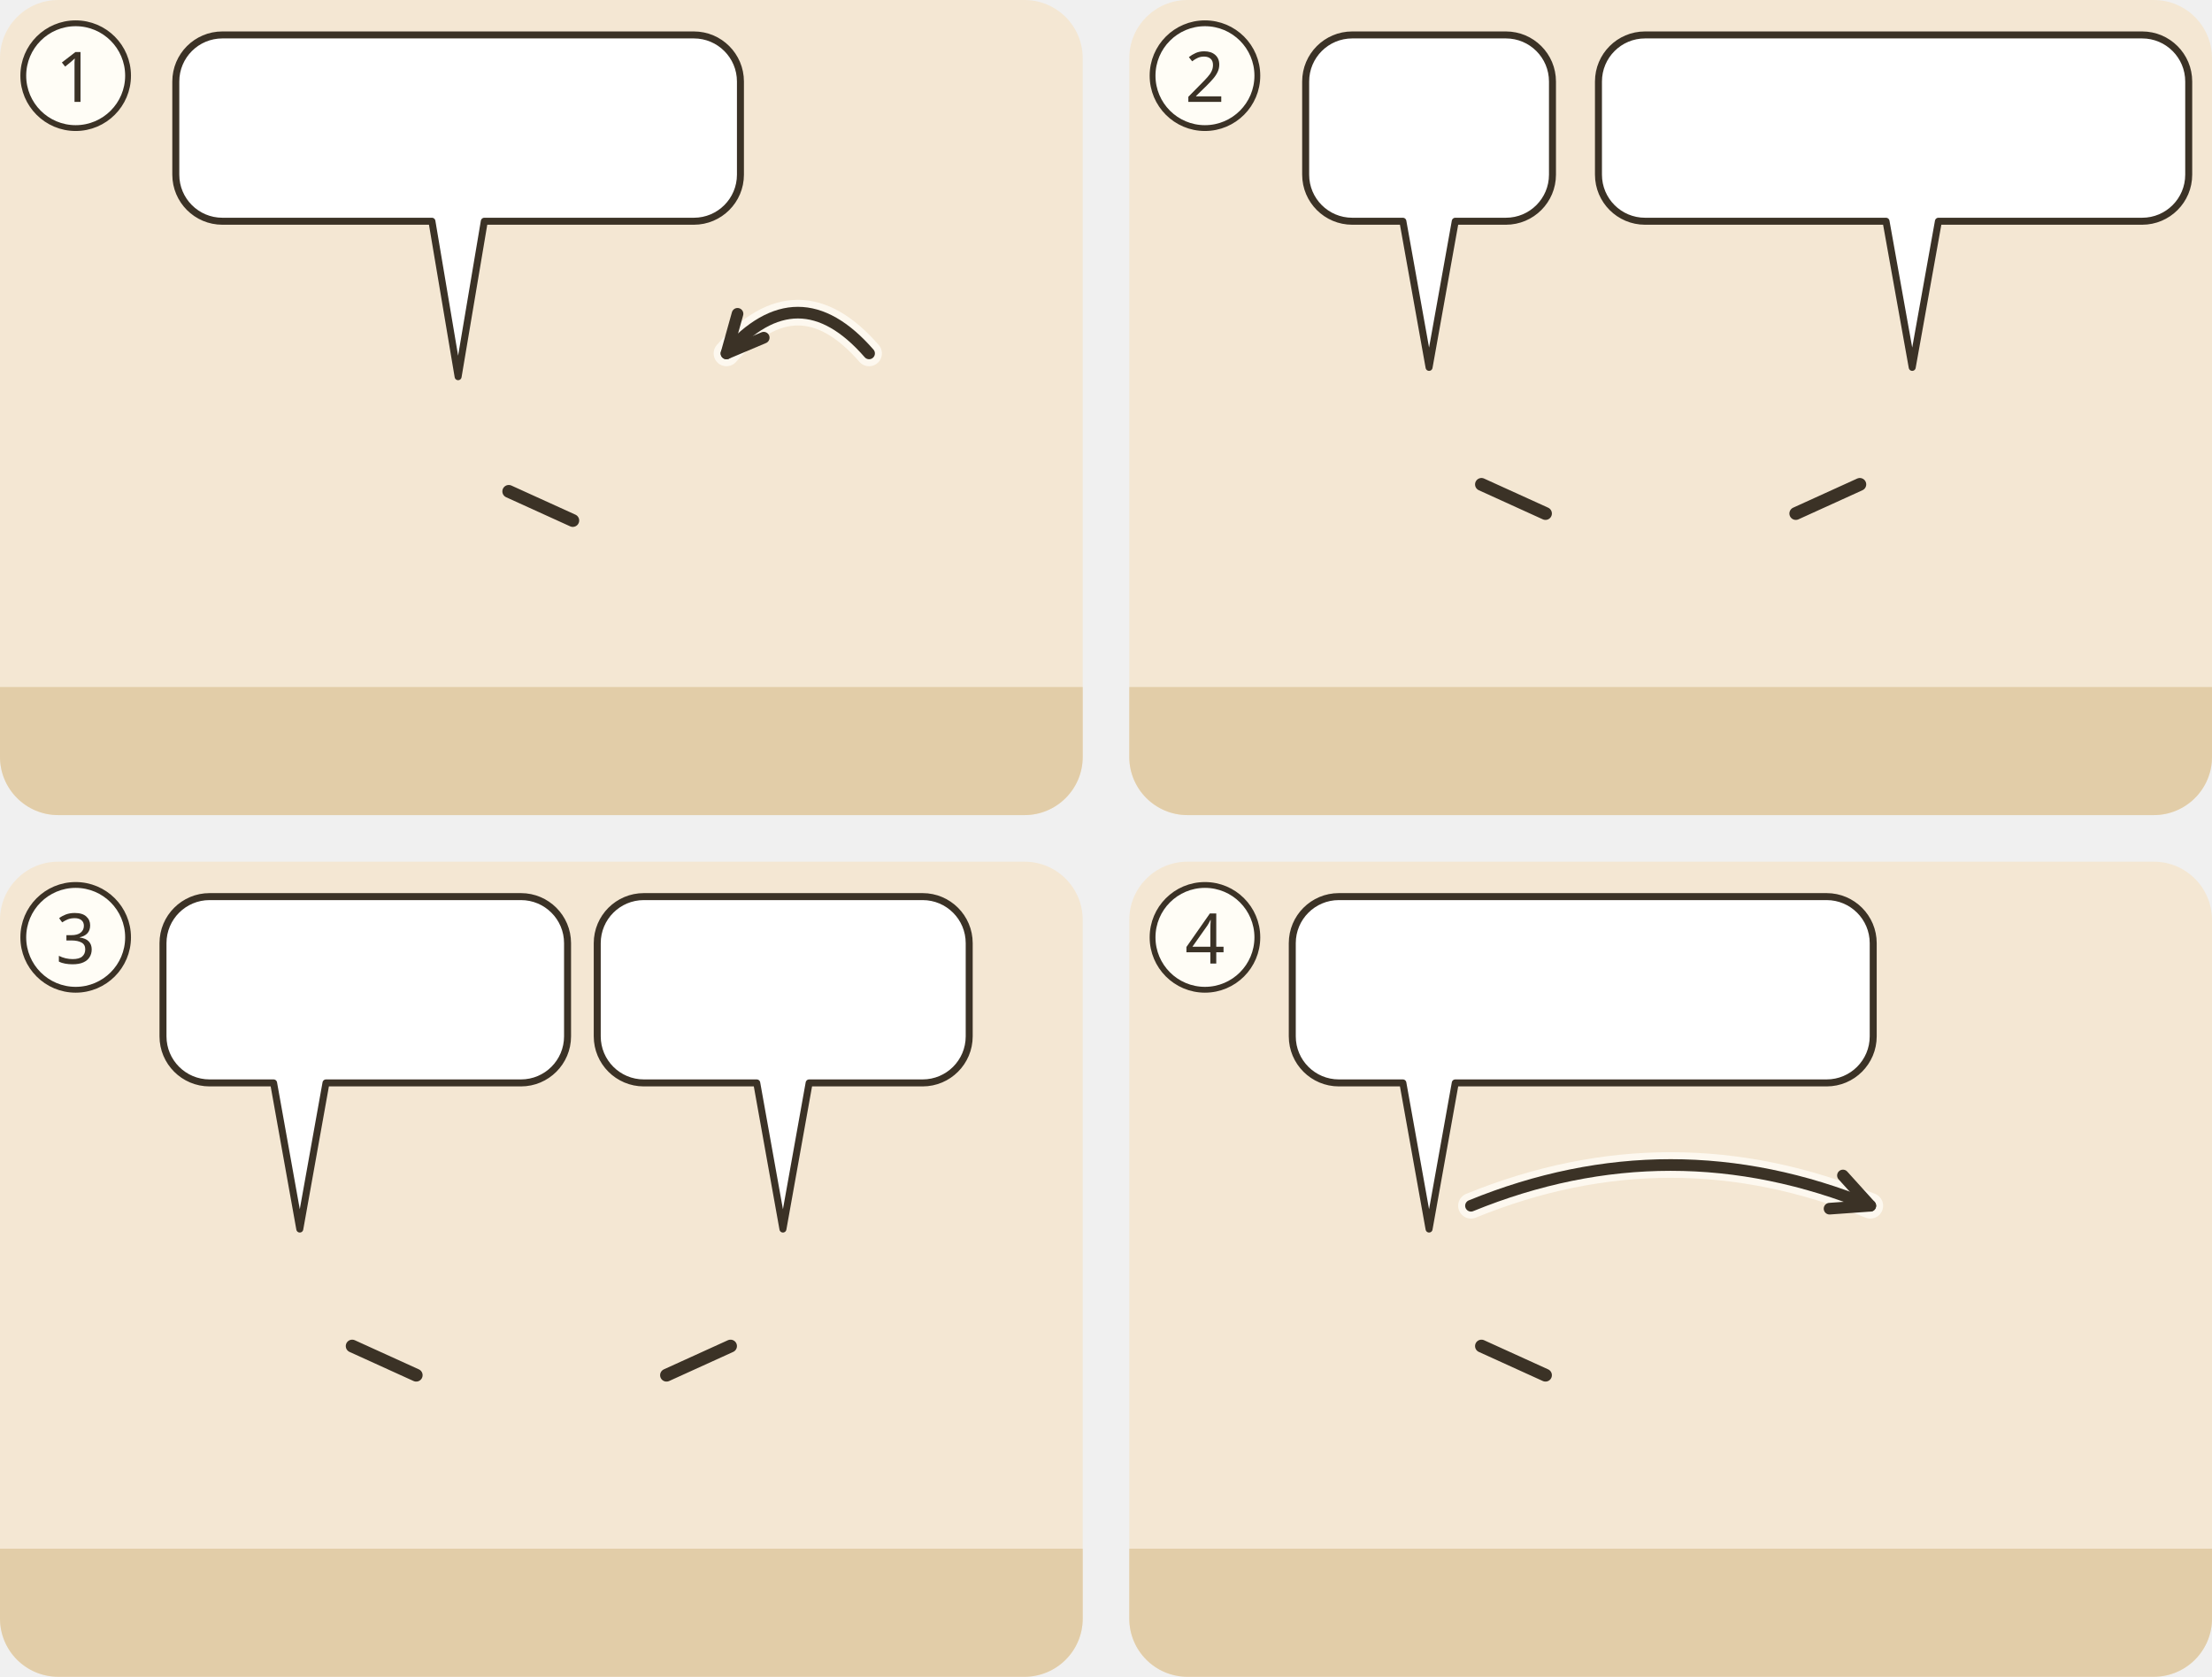
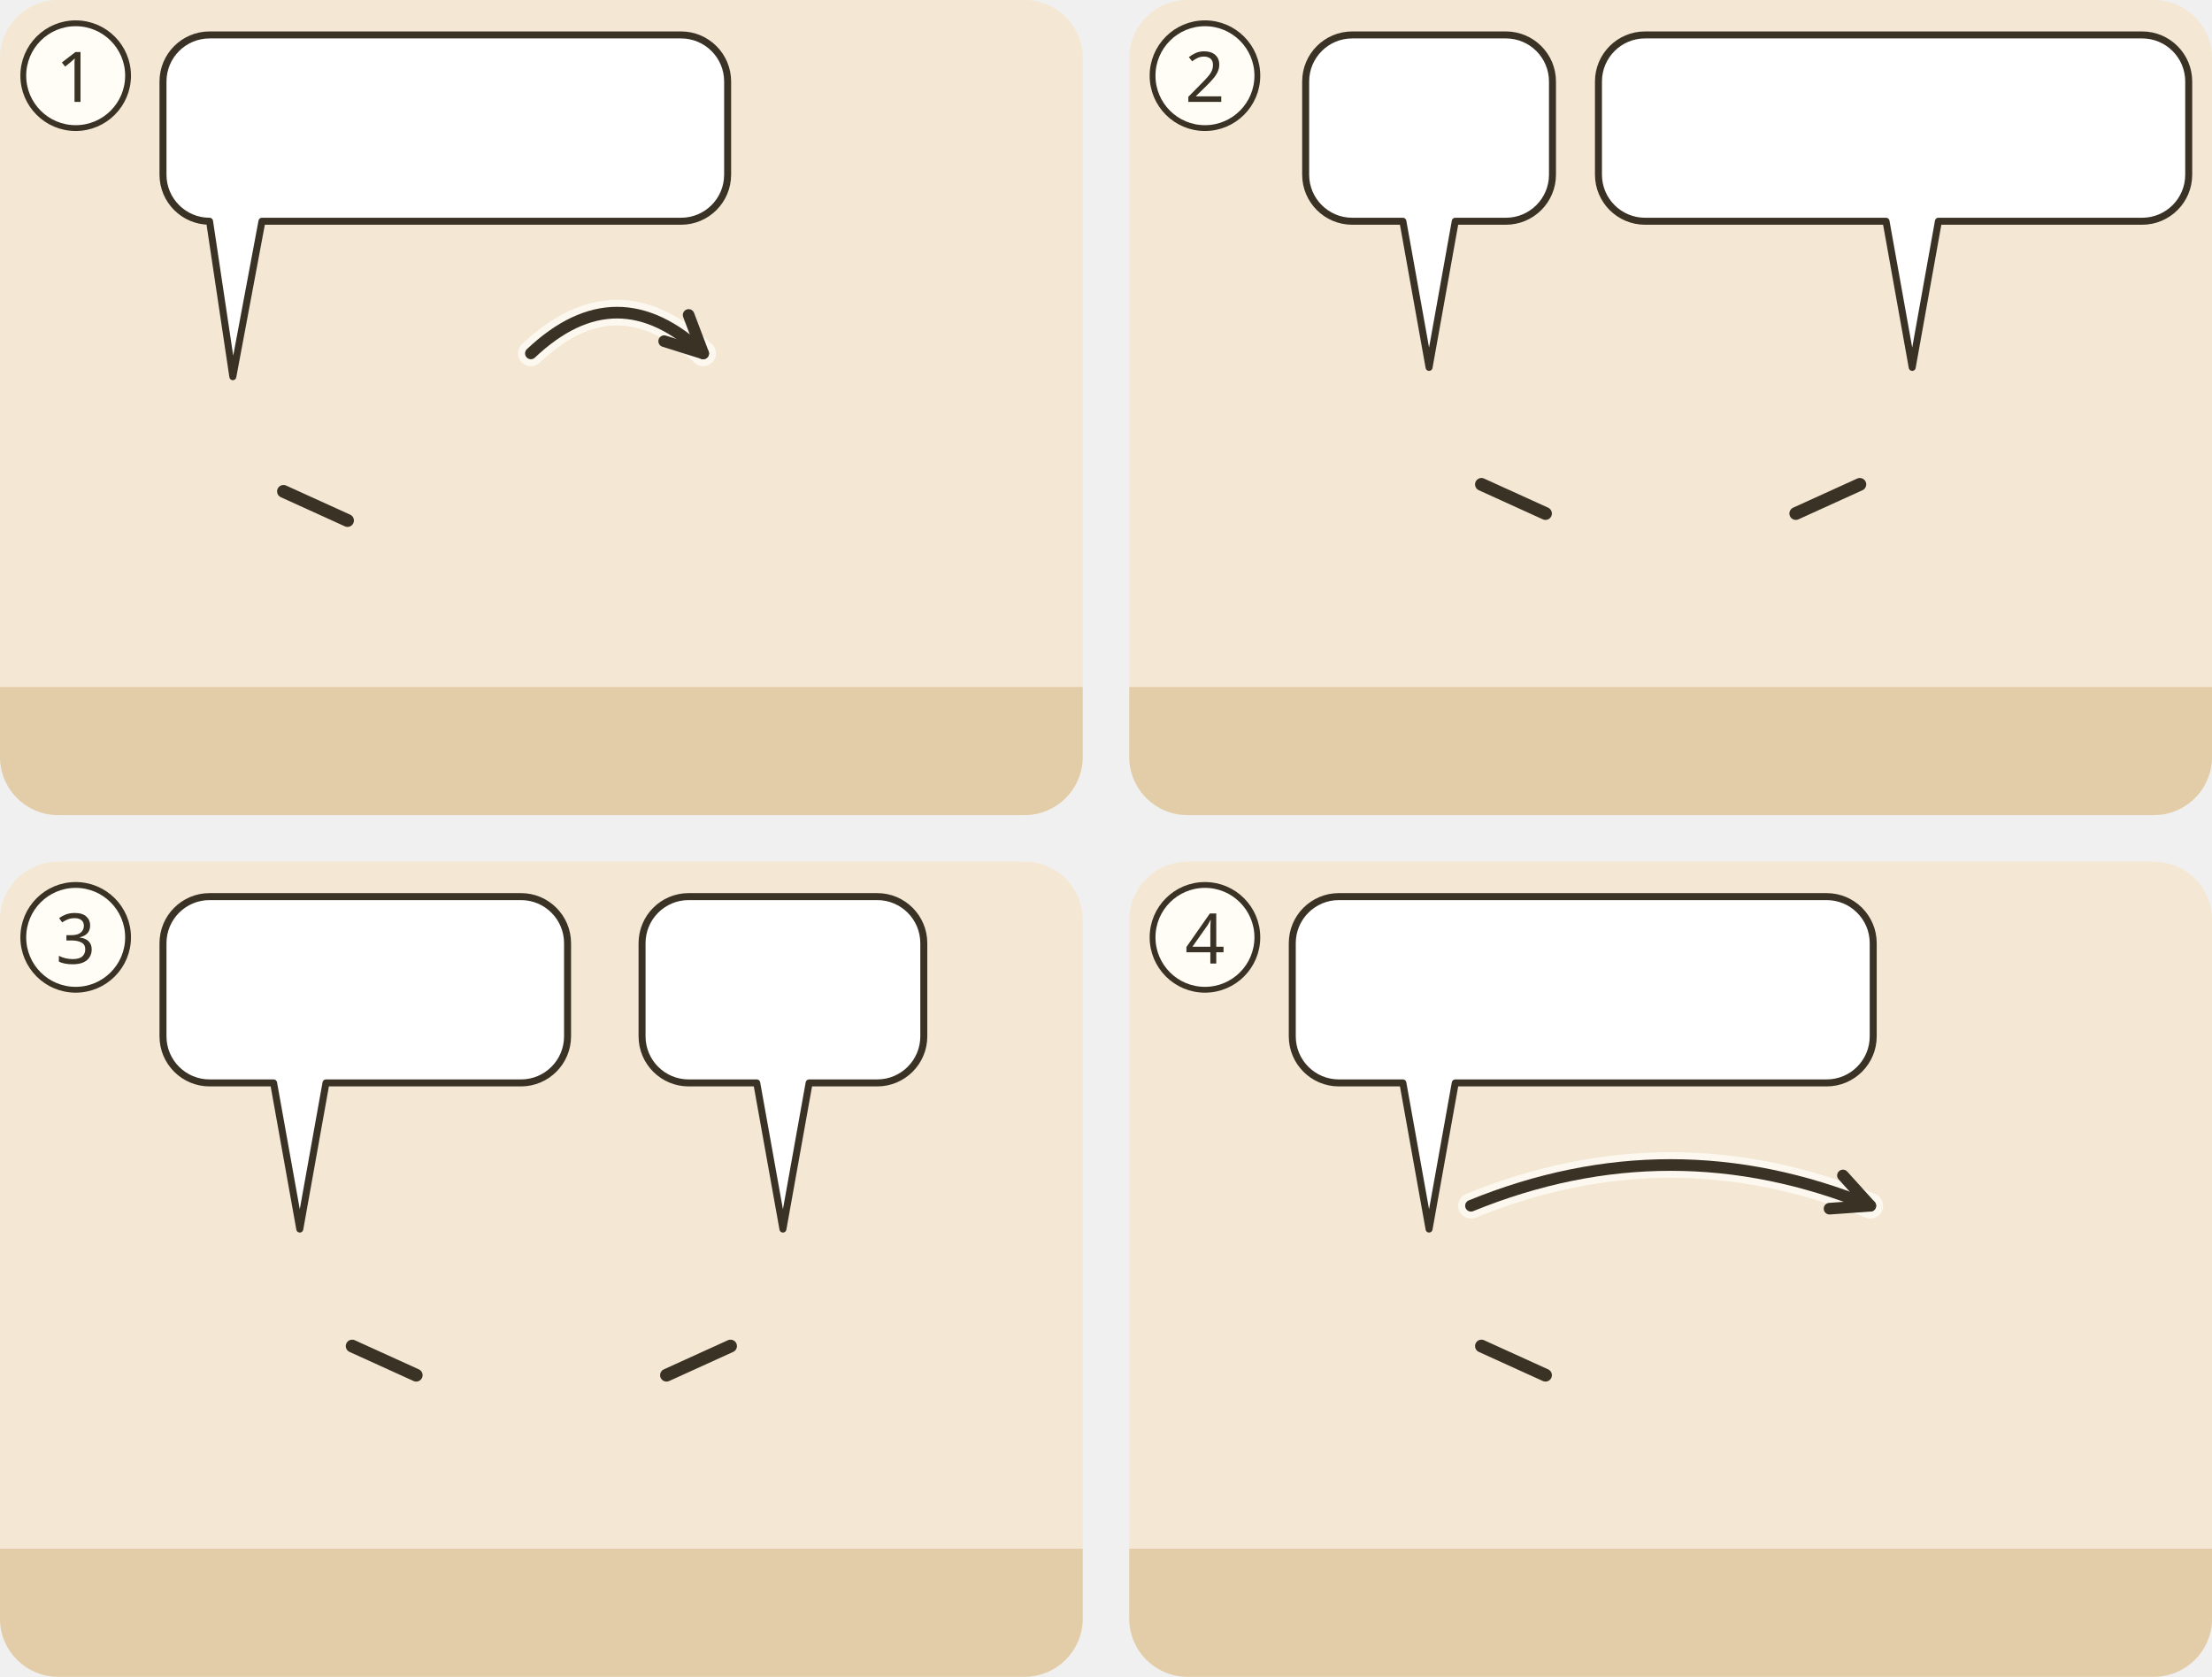
<svg xmlns="http://www.w3.org/2000/svg" viewBox="0 0 380 288">
  <g transform="translate(0 0)">
    <clipPath id="ill-cp-1-0-0">
      <rect width="186" height="140" rx="10" />
    </clipPath>
    <g clip-path="url(#ill-cp-1-0-0)">
      <rect width="186" height="140" fill="#F4E7D3" />
      <rect y="118" width="186" height="22" fill="#E2CDA8" />
      <use href="#ill-synagoge" x="4" y="66" width="76" height="54" opacity=".8" />
-       <use href="#ill-p-g-pharisaeer" x="65.1" y="60" width="27.2" height="58" />
-       <path d="M87.4 84.4L98.4 89.4" stroke="#3B3226" stroke-width="2.2" stroke-linecap="round" />
-       <use href="#ill-p-kranker" x="104.0" y="60" width="27.2" height="58" />
-       <use href="#ill-p-jesus" x="142.9" y="60" width="27.2" height="58" />
-       <use href="#ill-z-heilen" x="129.6" y="63.7" width="22" height="18" />
-       <path d="M149.3 60.7Q137.1 46.7 124.8 60.7" fill="none" stroke="#FFFDF6" stroke-width="4.4" stroke-linecap="round" opacity=".8" />
-       <path d="M149.3 60.7Q137.1 46.7 124.8 60.7" fill="none" stroke="#3B3226" stroke-width="2" stroke-linecap="round" />
-       <path d="M126.7 53.9L124.8 60.7L131.2 58.0" fill="none" stroke="#3B3226" stroke-width="2" stroke-linecap="round" stroke-linejoin="round" />
+       <use href="#ill-p-g-pharisaeer" x="26.4" y="60" width="27.2" height="58" />
+       <path d="M48.7 84.4L59.7 89.4" stroke="#3B3226" stroke-width="2.2" stroke-linecap="round" />
+       <use href="#ill-p-jesus" x="70.4" y="60" width="27.2" height="58" />
+       <use href="#ill-p-mann-hand" x="114.4" y="60" width="27.2" height="58" />
+       <use href="#ill-z-heilen" x="140" y="63.7" width="22" height="18" />
+       <path d="M91.2 60.7Q106.0 46.7 120.8 60.7" fill="none" stroke="#FFFDF6" stroke-width="4.4" stroke-linecap="round" opacity=".8" />
+       <path d="M91.2 60.7Q106.0 46.7 120.8 60.7" fill="none" stroke="#3B3226" stroke-width="2" stroke-linecap="round" />
+       <path d="M114.1 58.6L120.8 60.7L118.3 54.1" fill="none" stroke="#3B3226" stroke-width="2" stroke-linecap="round" stroke-linejoin="round" />
      <g>
-         <path d="M38.2 6H119.2A8 8 0 0 1 127.2 14V30A8 8 0 0 1 119.2 38L83.2 38L78.7 64.7L74.2 38H38.2A8 8 0 0 1 30.2 30V14A8 8 0 0 1 38.2 6Z" fill="#FFFFFF" stroke="#3B3226" stroke-width="1.2" stroke-linejoin="round" />
-         <use href="#ill-z-sabbat" x="36.2" y="12" width="38.0" height="20" />
-         <use href="#ill-z-heilen" x="79.2" y="12" width="25.0" height="20" />
-         <use href="#ill-z-frage" x="109.2" y="12" width="12.0" height="20" />
+         <path d="M36 6H117A8 8 0 0 1 125 14V30A8 8 0 0 1 117 38L45 38L40 64.7L36 38H36A8 8 0 0 1 28 30V14A8 8 0 0 1 36 6Z" fill="#FFFFFF" stroke="#3B3226" stroke-width="1.2" stroke-linejoin="round" />
+         <use href="#ill-z-sabbat" x="34" y="12" width="38.0" height="20" />
+         <use href="#ill-z-heilen" x="77.0" y="12" width="25.0" height="20" />
+         <use href="#ill-z-frage" x="107.0" y="12" width="12.0" height="20" />
      </g>
    </g>
    <circle cx="13" cy="13" r="9" fill="#FFFDF6" stroke="#3B3226" />
    <text x="13" y="17.5" text-anchor="middle" font-family="sans-serif" font-size="12" fill="#3B3226">1</text>
  </g>
  <g transform="translate(194 0)">
    <clipPath id="ill-cp-2-194-0">
      <rect width="186" height="140" rx="10" />
    </clipPath>
    <g clip-path="url(#ill-cp-2-194-0)">
      <rect width="186" height="140" fill="#F4E7D3" />
      <rect y="118" width="186" height="22" fill="#E2CDA8" />
      <use href="#ill-p-g-pharisaeer" x="37.4" y="58" width="28.1" height="60" />
      <path d="M60.5 83.2L71.5 88.2" stroke="#3B3226" stroke-width="2.2" stroke-linecap="round" />
      <use href="#ill-p-jesus" x="120.4" y="58" width="28.1" height="60" />
      <path d="M125.5 83.2L114.5 88.2" stroke="#3B3226" stroke-width="2.2" stroke-linecap="round" />
      <g>
        <path d="M38.3 6H64.7A8 8 0 0 1 72.7 14V30A8 8 0 0 1 64.7 38L56 38L51.5 63.1L47 38H38.3A8 8 0 0 1 30.3 30V14A8 8 0 0 1 38.3 6Z" fill="#FFFFFF" stroke="#3B3226" stroke-width="1.2" stroke-linejoin="round" />
        <use href="#ill-p-jesus" x="36.3" y="12" width="9.4" height="20" />
        <use href="#ill-satan" x="50.7" y="12" width="16.0" height="20" />
      </g>
      <g>
        <path d="M88.6 6H174A8 8 0 0 1 182 14V30A8 8 0 0 1 174 38L139 38L134.5 63.1L130 38H88.6A8 8 0 0 1 80.6 30V14A8 8 0 0 1 88.6 6Z" fill="#FFFFFF" stroke="#3B3226" stroke-width="1.2" stroke-linejoin="round" />
        <use href="#ill-geist" x="86.6" y="12" width="20.0" height="20" />
        <use href="#ill-z-pfeil" x="111.6" y="12" width="38.0" height="20" />
        <use href="#ill-z-reich-gottes" x="154.6" y="12" width="21.4" height="20" />
      </g>
    </g>
    <circle cx="13" cy="13" r="9" fill="#FFFDF6" stroke="#3B3226" />
    <text x="13" y="17.5" text-anchor="middle" font-family="sans-serif" font-size="12" fill="#3B3226">2</text>
  </g>
  <g transform="translate(0 148)">
    <clipPath id="ill-cp-3-0-148">
      <rect width="186" height="140" rx="10" />
    </clipPath>
    <g clip-path="url(#ill-cp-3-0-148)">
      <rect width="186" height="140" fill="#F4E7D3" />
      <rect y="118" width="186" height="22" fill="#E2CDA8" />
      <use href="#ill-p-g-pharisaeer" x="37.4" y="58" width="28.1" height="60" />
      <path d="M60.5 83.2L71.5 88.2" stroke="#3B3226" stroke-width="2.2" stroke-linecap="round" />
      <use href="#ill-p-jesus" x="120.4" y="58" width="28.1" height="60" />
      <path d="M125.5 83.2L114.5 88.2" stroke="#3B3226" stroke-width="2.2" stroke-linecap="round" />
      <g>
        <path d="M36 6H89.5A8 8 0 0 1 97.5 14V30A8 8 0 0 1 89.5 38L56 38L51.5 63.1L47 38H36A8 8 0 0 1 28 30V14A8 8 0 0 1 36 6Z" fill="#FFFFFF" stroke="#3B3226" stroke-width="1.2" stroke-linejoin="round" />
        <use href="#ill-z-sehen" x="34" y="12" width="32.5" height="20" />
        <use href="#ill-zeichen" x="71.5" y="12" width="20.0" height="20" />
      </g>
      <g>
-         <path d="M110.6 6H158.5A8 8 0 0 1 166.5 14V30A8 8 0 0 1 158.5 38L139 38L134.5 63.1L130 38H110.6A8 8 0 0 1 102.6 30V14A8 8 0 0 1 110.6 6Z" fill="#FFFFFF" stroke="#3B3226" stroke-width="1.2" stroke-linejoin="round" />
-         <use href="#ill-p-jona" x="108.6" y="12" width="9.4" height="20" />
-         <use href="#ill-grosser-fisch" x="122.9" y="12" width="37.5" height="20" />
+         <path d="M118.3 6H150.7A8 8 0 0 1 158.7 14V30A8 8 0 0 1 150.7 38L139 38L134.5 63.1L130 38H118.3A8 8 0 0 1 110.3 30V14A8 8 0 0 1 118.3 6Z" fill="#FFFFFF" stroke="#3B3226" stroke-width="1.2" stroke-linejoin="round" />
+         <use href="#ill-z-jona-im-fisch" x="116.3" y="12" width="36.4" height="20" />
      </g>
    </g>
    <circle cx="13" cy="13" r="9" fill="#FFFDF6" stroke="#3B3226" />
    <text x="13" y="17.5" text-anchor="middle" font-family="sans-serif" font-size="12" fill="#3B3226">3</text>
  </g>
  <g transform="translate(194 148)">
    <clipPath id="ill-cp-4-194-148">
      <rect width="186" height="140" rx="10" />
    </clipPath>
    <g clip-path="url(#ill-cp-4-194-148)">
      <rect width="186" height="140" fill="#F4E7D3" />
      <rect y="118" width="186" height="22" fill="#E2CDA8" />
      <use href="#ill-p-jesus" x="37.4" y="58" width="28.1" height="60" />
      <path d="M60.5 83.2L71.5 88.2" stroke="#3B3226" stroke-width="2.2" stroke-linecap="round" />
      <use href="#ill-p-g-juenger" x="120.4" y="58" width="28.1" height="60" />
      <use href="#ill-z-liebe" x="124.5" y="44.1" width="20" height="16" />
      <use href="#ill-z-liebe" x="124.5" y="44.1" width="20" height="16" />
      <path d="M58.7 59.1Q93.0 45.1 127.3 59.1" fill="none" stroke="#FFFDF6" stroke-width="4.4" stroke-linecap="round" opacity=".8" />
      <path d="M58.7 59.1Q93.0 45.1 127.3 59.1" fill="none" stroke="#3B3226" stroke-width="2" stroke-linecap="round" />
      <path d="M120.3 59.6L127.3 59.1L122.6 53.9" fill="none" stroke="#3B3226" stroke-width="2" stroke-linecap="round" stroke-linejoin="round" />
      <g>
        <path d="M36 6H119.8A8 8 0 0 1 127.8 14V30A8 8 0 0 1 119.8 38L56 38L51.5 63.1L47 38H36A8 8 0 0 1 28 30V14A8 8 0 0 1 36 6Z" fill="#FFFFFF" stroke="#3B3226" stroke-width="1.2" stroke-linejoin="round" />
        <use href="#ill-z-wille-gottes" x="34" y="12" width="24.0" height="20" />
        <use href="#ill-z-daraus" x="63.0" y="12" width="30.0" height="20" />
        <use href="#ill-p-maria" x="98.0" y="12" width="9.4" height="20" />
        <use href="#ill-p-g-brueder-jesu" x="112.4" y="12" width="9.4" height="20" />
      </g>
    </g>
    <circle cx="13" cy="13" r="9" fill="#FFFDF6" stroke="#3B3226" />
    <text x="13" y="17.5" text-anchor="middle" font-family="sans-serif" font-size="12" fill="#3B3226">4</text>
  </g>
</svg>
